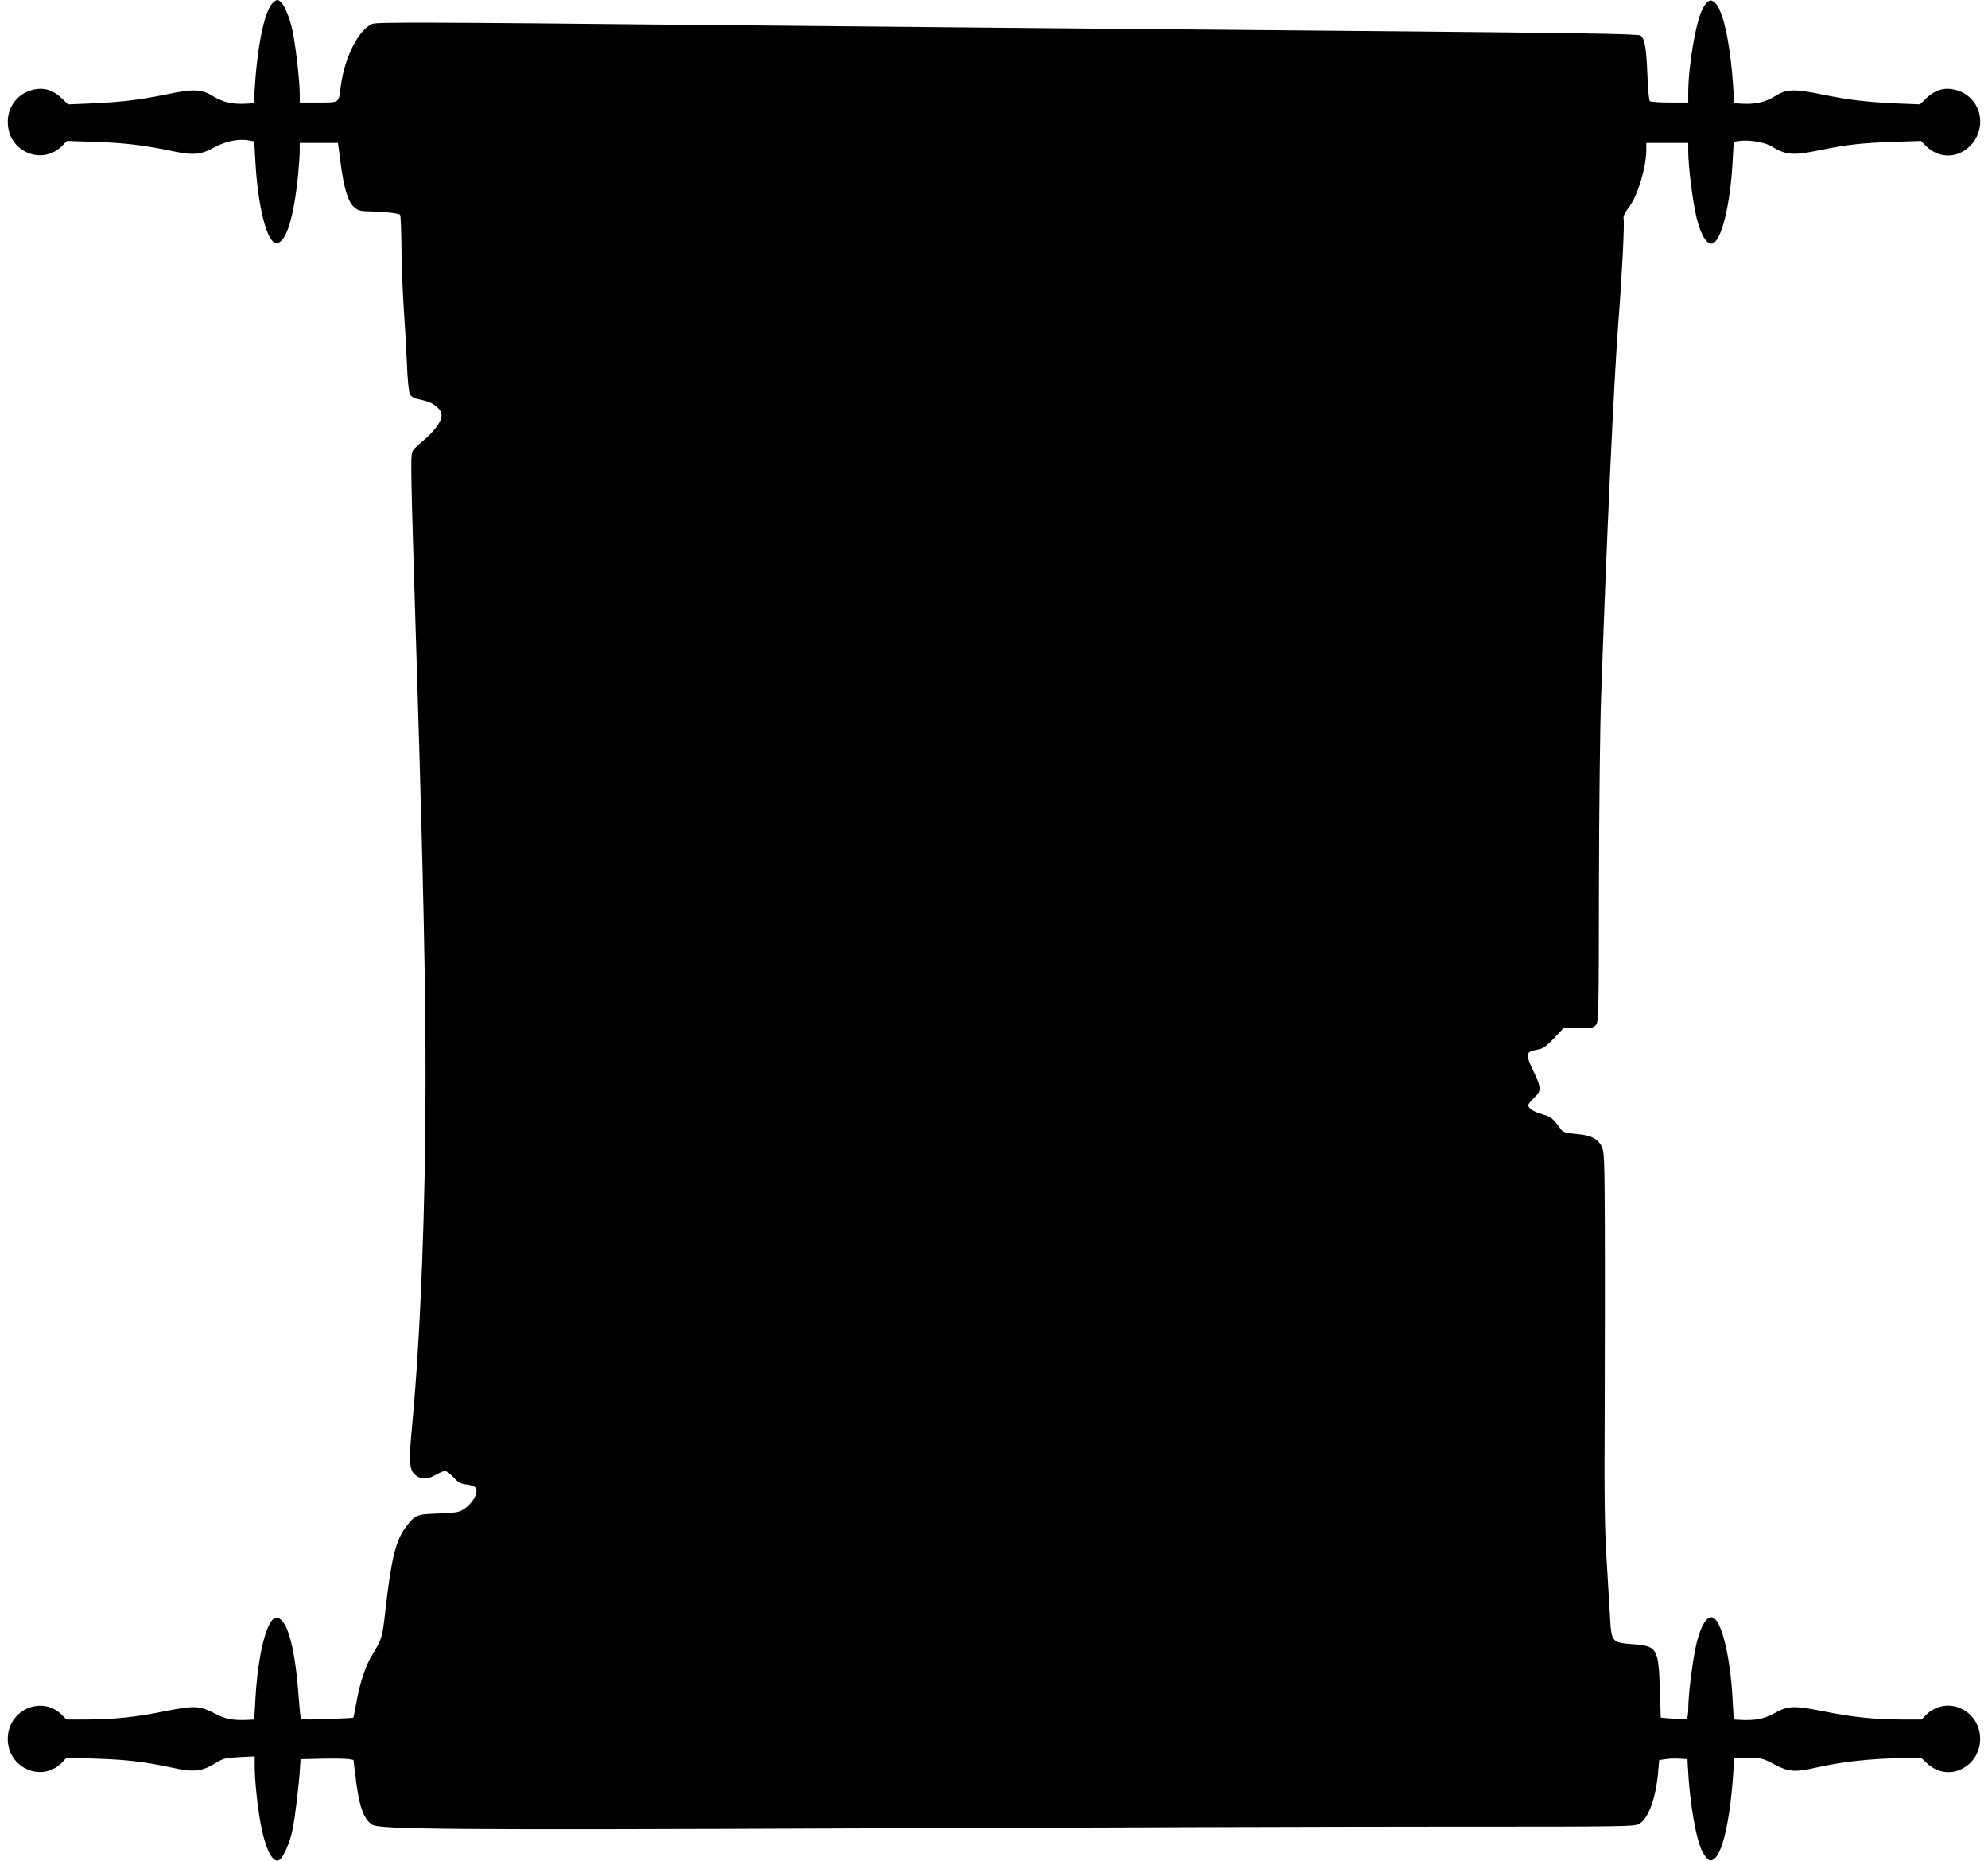
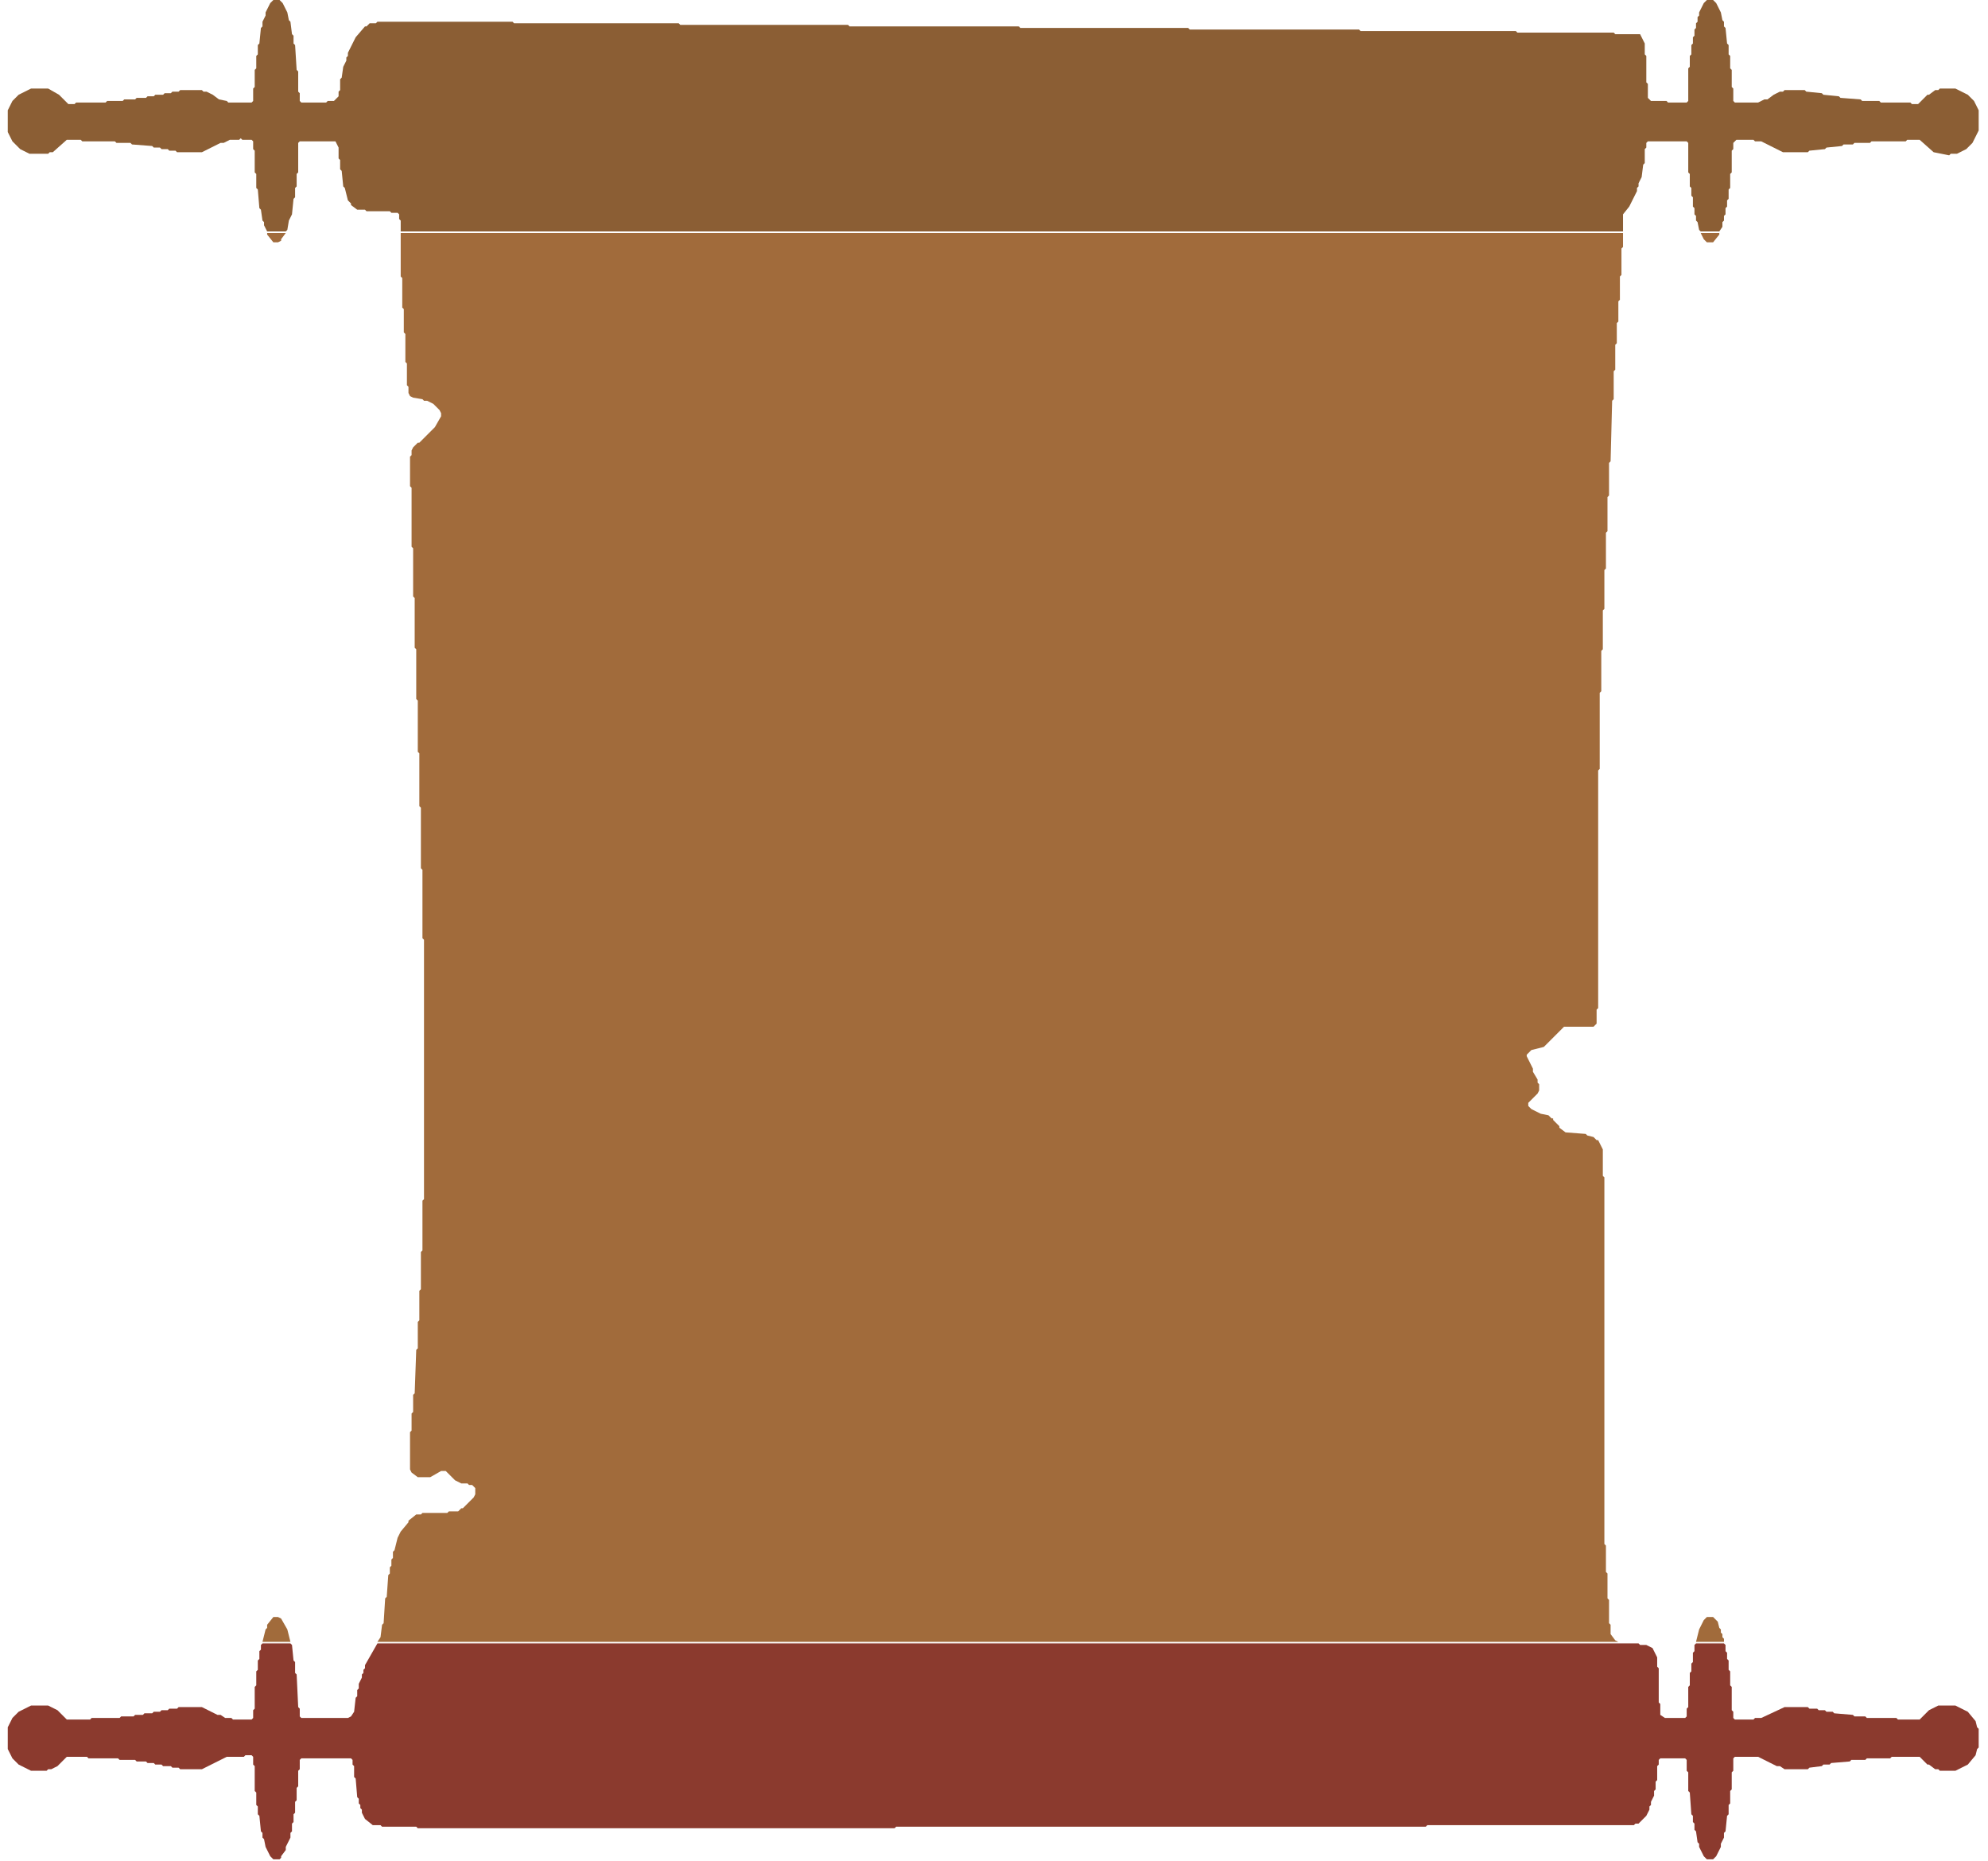
- <svg xmlns="http://www.w3.org/2000/svg" version="1.0" width="1280pt" height="1198pt" viewBox="0 0 1280 1198" preserveAspectRatio="xMidYMid meet">
-   <g transform="translate(0,1198) scale(0.1,-0.1)" fill="#000000" stroke="none">
-     <path d="M1753 11958 c-55 -62 -100 -294 -116 -598 l-2 -45 -59 -3 c-80 -4 -144 11 -205 49 -73 46 -124 48 -306 10 -173 -35 -272 -47 -478 -57 l-149 -6 -36 35 c-66 64 -132 80 -213 52 -84 -30 -139 -108 -139 -200 0 -189 218 -285 350 -154 l31 32 182 -6 c184 -6 317 -22 484 -57 144 -31 193 -28 278 19 76 42 161 60 228 47 l34 -6 7 -123 c16 -298 75 -532 136 -532 61 0 111 157 140 444 5 57 10 125 10 152 l0 49 123 0 123 0 17 -128 c22 -167 48 -253 88 -286 27 -23 40 -26 107 -27 84 -1 178 -12 188 -22 4 -4 8 -104 9 -224 2 -120 8 -285 14 -368 6 -82 15 -238 20 -345 4 -116 13 -205 20 -218 6 -12 24 -25 39 -28 83 -19 106 -28 134 -53 43 -38 41 -73 -5 -134 -20 -27 -59 -66 -86 -88 -28 -21 -56 -49 -63 -61 -16 -31 -16 -52 27 -1438 41 -1325 55 -1998 55 -2610 0 -814 -32 -1640 -85 -2210 -22 -228 -20 -293 8 -325 34 -39 86 -44 141 -11 24 14 52 26 61 26 10 0 34 -18 55 -41 31 -34 46 -42 84 -46 25 -3 51 -12 57 -19 32 -39 -47 -145 -119 -159 -20 -4 -83 -8 -140 -10 -118 -4 -130 -9 -189 -86 -65 -87 -94 -203 -132 -541 -19 -170 -22 -180 -85 -283 -44 -71 -80 -183 -102 -309 -9 -50 -17 -92 -19 -94 -2 -2 -78 -6 -169 -9 -137 -5 -166 -4 -170 8 -2 8 -9 79 -15 159 -23 306 -75 485 -141 485 -61 0 -120 -234 -136 -532 l-7 -123 -31 -2 c-107 -5 -152 3 -228 43 -96 49 -129 50 -328 10 -178 -36 -323 -51 -493 -51 l-129 0 -30 30 c-129 129 -348 32 -348 -155 0 -190 224 -285 352 -149 l27 29 193 -7 c194 -6 309 -20 492 -59 132 -29 185 -23 266 26 59 36 69 38 161 43 l99 5 0 -66 c0 -85 17 -251 36 -356 31 -173 80 -270 122 -245 27 16 69 112 86 197 16 76 43 302 48 402 l3 50 140 3 c77 2 154 0 171 -3 l30 -5 12 -100 c23 -197 52 -280 108 -317 48 -31 512 -35 3154 -24 1383 6 3069 11 3745 11 1203 0 1231 0 1262 20 57 34 106 170 119 331 l7 78 41 6 c23 4 64 5 91 3 l50 -3 3 -55 c10 -222 54 -473 95 -544 32 -57 51 -65 80 -38 56 53 104 292 120 602 l2 45 90 -1 c86 -1 94 -3 168 -42 93 -49 130 -53 267 -22 176 39 343 58 567 62 l112 3 33 -32 c64 -62 148 -79 223 -44 169 78 165 324 -7 395 -74 31 -158 14 -216 -44 l-30 -30 -129 0 c-170 0 -315 15 -493 51 -200 40 -236 39 -324 -10 -71 -39 -126 -49 -232 -43 l-31 2 -7 122 c-15 291 -74 527 -133 536 -35 5 -71 -54 -98 -161 -25 -99 -55 -334 -55 -431 0 -30 -5 -58 -10 -61 -6 -4 -46 -3 -89 0 l-78 7 -6 183 c-8 264 -17 278 -176 290 -134 10 -136 14 -145 181 -4 71 -14 237 -22 369 -12 188 -15 392 -12 940 1 385 2 920 1 1188 -2 447 -4 492 -20 525 -25 52 -70 74 -166 82 -69 6 -83 11 -98 31 -55 74 -62 79 -117 95 -58 17 -92 38 -92 59 0 6 14 24 31 41 55 51 55 65 4 174 -57 121 -55 128 35 145 26 5 51 24 96 71 l60 64 96 0 c83 0 97 3 113 20 18 20 19 62 20 903 1 485 7 1031 14 1212 35 1010 82 2031 111 2410 24 308 40 630 34 665 -4 18 6 39 35 77 56 75 111 257 111 369 l0 44 135 0 135 0 0 -55 c0 -98 30 -333 55 -432 27 -107 63 -166 98 -161 59 9 118 245 133 534 l7 122 38 5 c63 8 162 -8 205 -35 94 -57 138 -61 319 -23 171 35 266 45 467 52 l177 6 31 -32 c78 -77 189 -83 271 -13 128 110 95 312 -60 367 -81 28 -147 12 -213 -52 l-36 -35 -149 6 c-206 10 -305 22 -478 57 -182 38 -233 36 -306 -10 -61 -38 -125 -53 -205 -49 l-59 3 -2 45 c-16 310 -64 549 -120 602 -29 27 -48 19 -80 -38 -42 -74 -93 -368 -93 -541 l0 -63 -117 0 c-65 0 -123 4 -129 8 -7 4 -13 70 -17 172 -7 173 -17 229 -43 251 -14 11 -374 17 -1978 31 -1078 9 -2905 26 -4059 37 -1763 18 -2103 19 -2130 7 -89 -37 -180 -218 -203 -403 -13 -108 -6 -103 -144 -103 l-120 0 0 58 c0 77 -26 304 -45 397 -24 116 -68 205 -100 205 -6 0 -21 -10 -32 -22z" />
-   </g>
+ <svg xmlns="http://www.w3.org/2000/svg" width="1280" height="1198" viewBox="0 0 1280 1198">
+   <path id="top-roller" d="M 5 71 L 5 85 L 8 91 L 13 96 L 19 99 L 31 99 L 32 98 L 34 98 L 43 90 L 52 90 L 53 91 L 74 91 L 75 92 L 84 92 L 85 93 L 98 94 L 99 95 L 103 95 L 104 96 L 108 96 L 109 97 L 113 97 L 114 98 L 130 98 L 142 92 L 144 92 L 148 90 L 154 90 L 155 89 L 156 90 L 162 90 L 163 91 L 163 96 L 164 97 L 164 111 L 165 112 L 165 121 L 166 122 L 167 134 L 168 135 L 169 142 L 170 143 L 170 145 L 172 149 L 184 149 L 185 148 L 186 142 L 188 138 L 189 128 L 190 127 L 190 121 L 191 120 L 191 112 L 192 111 L 192 92 L 193 91 L 216 91 L 218 95 L 218 102 L 219 103 L 219 109 L 220 110 L 221 120 L 222 121 L 224 129 L 226 131 L 226 132 L 230 135 L 235 135 L 236 136 L 251 136 L 252 137 L 256 137 L 257 138 L 257 141 L 258 142 L 258 149 L 1045 149 L 1045 138 L 1049 133 L 1054 123 L 1054 121 L 1055 120 L 1055 118 L 1057 114 L 1058 106 L 1059 105 L 1059 96 L 1060 95 L 1060 92 L 1061 91 L 1086 91 L 1087 92 L 1087 111 L 1088 112 L 1088 120 L 1089 121 L 1089 126 L 1090 127 L 1090 133 L 1091 134 L 1091 138 L 1092 139 L 1092 142 L 1093 143 L 1094 148 L 1095 149 L 1107 149 L 1109 146 L 1109 143 L 1110 142 L 1110 139 L 1111 138 L 1111 134 L 1112 133 L 1112 129 L 1113 128 L 1113 122 L 1114 121 L 1114 112 L 1115 111 L 1115 97 L 1116 96 L 1116 92 L 1118 90 L 1129 90 L 1130 91 L 1134 91 L 1148 98 L 1164 98 L 1165 97 L 1175 96 L 1176 95 L 1186 94 L 1187 93 L 1193 93 L 1194 92 L 1204 92 L 1205 91 L 1227 91 L 1228 90 L 1236 90 L 1245 98 L 1255 100 L 1256 99 L 1260 99 L 1266 96 L 1270 92 L 1274 84 L 1274 71 L 1271 65 L 1267 61 L 1259 57 L 1249 57 L 1248 58 L 1246 58 L 1242 61 L 1241 61 L 1235 67 L 1231 67 L 1230 66 L 1211 66 L 1210 65 L 1199 65 L 1198 64 L 1185 63 L 1184 62 L 1174 61 L 1173 60 L 1163 59 L 1162 58 L 1149 58 L 1148 59 L 1146 59 L 1142 61 L 1138 64 L 1136 64 L 1132 66 L 1117 66 L 1116 65 L 1116 57 L 1115 56 L 1115 45 L 1114 44 L 1114 36 L 1113 35 L 1113 29 L 1112 28 L 1111 18 L 1110 17 L 1110 14 L 1109 13 L 1108 8 L 1105 2 L 1103 0 L 1099 0 L 1097 2 L 1094 8 L 1094 10 L 1093 11 L 1093 14 L 1092 15 L 1092 18 L 1091 19 L 1091 23 L 1090 24 L 1090 28 L 1089 29 L 1089 35 L 1088 36 L 1088 43 L 1087 44 L 1087 65 L 1086 66 L 1074 66 L 1073 65 L 1063 65 L 1061 63 L 1061 54 L 1060 53 L 1060 36 L 1059 35 L 1059 28 L 1056 22 L 1040 22 L 1039 21 L 977 21 L 976 20 L 876 20 L 875 19 L 766 19 L 765 18 L 657 18 L 656 17 L 547 17 L 546 16 L 438 16 L 437 15 L 331 15 L 330 14 L 243 14 L 242 15 L 238 15 L 236 17 L 235 17 L 229 24 L 224 34 L 224 36 L 223 37 L 223 39 L 221 43 L 220 50 L 219 51 L 219 58 L 218 59 L 218 62 L 215 65 L 211 65 L 210 66 L 194 66 L 193 65 L 193 60 L 192 59 L 192 46 L 191 45 L 190 29 L 189 28 L 189 23 L 188 22 L 187 14 L 186 13 L 185 8 L 182 2 L 180 0 L 176 0 L 174 2 L 171 8 L 171 10 L 169 14 L 169 17 L 168 18 L 167 28 L 166 29 L 166 35 L 165 36 L 165 44 L 164 45 L 164 56 L 163 57 L 163 65 L 162 66 L 147 66 L 146 65 L 141 64 L 137 61 L 133 59 L 131 59 L 130 58 L 116 58 L 115 59 L 111 59 L 110 60 L 106 60 L 105 61 L 100 61 L 99 62 L 95 62 L 94 63 L 88 63 L 87 64 L 80 64 L 79 65 L 69 65 L 68 66 L 49 66 L 48 67 L 44 67 L 38 61 L 31 57 L 20 57 L 12 61 L 8 65 Z" fill="#8B5E34" />
+   <path id="scroll-body" d="M 258 150 L 258 178 L 259 179 L 259 198 L 260 199 L 260 214 L 261 215 L 261 233 L 262 234 L 262 248 L 263 249 L 263 253 L 264 255 L 266 256 L 272 257 L 273 258 L 275 258 L 279 260 L 283 264 L 284 266 L 284 268 L 280 275 L 270 285 L 269 285 L 266 288 L 265 290 L 265 293 L 264 294 L 264 313 L 265 314 L 265 352 L 266 353 L 266 384 L 267 385 L 267 417 L 268 418 L 268 450 L 269 451 L 269 484 L 270 485 L 270 519 L 271 520 L 271 559 L 272 560 L 272 604 L 273 605 L 273 772 L 272 773 L 272 805 L 271 806 L 271 830 L 270 831 L 270 850 L 269 851 L 269 868 L 268 869 L 267 897 L 266 898 L 266 909 L 265 910 L 265 921 L 264 922 L 264 946 L 265 948 L 269 951 L 277 951 L 284 947 L 287 947 L 293 953 L 297 955 L 301 955 L 302 956 L 304 956 L 306 958 L 306 962 L 305 964 L 298 971 L 297 971 L 295 973 L 289 973 L 288 974 L 272 974 L 271 975 L 268 975 L 263 979 L 263 980 L 258 986 L 256 990 L 254 998 L 253 999 L 253 1003 L 252 1004 L 252 1008 L 251 1009 L 251 1013 L 250 1014 L 249 1028 L 248 1029 L 247 1045 L 246 1046 L 245 1054 L 243 1057 L 1045 1057 L 1042 1057 L 1040 1056 L 1037 1052 L 1037 1046 L 1036 1045 L 1036 1030 L 1035 1029 L 1035 1013 L 1034 1012 L 1034 995 L 1033 994 L 1033 758 L 1032 757 L 1032 740 L 1029 734 L 1028 734 L 1026 732 L 1022 731 L 1021 730 L 1008 729 L 1004 726 L 1004 725 L 1000 721 L 1000 720 L 999 720 L 997 718 L 992 717 L 986 714 L 984 712 L 984 710 L 990 704 L 991 702 L 991 698 L 990 697 L 990 695 L 987 690 L 987 688 L 983 680 L 983 679 L 986 676 L 994 674 L 1007 661 L 1026 661 L 1028 659 L 1028 650 L 1029 649 L 1029 496 L 1030 495 L 1030 446 L 1031 445 L 1031 419 L 1032 418 L 1032 393 L 1033 392 L 1033 367 L 1034 366 L 1034 343 L 1035 342 L 1035 320 L 1036 319 L 1036 298 L 1037 297 L 1038 258 L 1039 257 L 1039 239 L 1040 238 L 1040 222 L 1041 221 L 1041 208 L 1042 207 L 1042 194 L 1043 193 L 1043 178 L 1044 177 L 1044 160 L 1045 159 L 1045 150 Z M 1099 1041 L 1097 1043 L 1094 1049 L 1092 1057 L 1110 1057 L 1110 1055 L 1109 1054 L 1109 1052 L 1108 1051 L 1108 1049 L 1107 1048 L 1106 1044 L 1103 1041 Z M 176 1041 L 172 1046 L 172 1048 L 171 1049 L 169 1057 L 187 1057 L 185 1049 L 181 1042 L 179 1041 Z M 1095 150 L 1097 154 L 1099 156 L 1103 156 L 1107 151 L 1107 150 Z M 172 151 L 176 156 L 179 156 L 181 155 L 181 154 L 184 150 L 172 150 Z" fill="#A16B3B" />
+   <path id="bottom-roller" d="M 5 1112 L 5 1126 L 8 1132 L 12 1136 L 20 1140 L 30 1140 L 31 1139 L 33 1139 L 37 1137 L 43 1131 L 56 1131 L 57 1132 L 76 1132 L 77 1133 L 87 1133 L 88 1134 L 94 1134 L 95 1135 L 99 1135 L 100 1136 L 104 1136 L 105 1137 L 110 1137 L 111 1138 L 115 1138 L 116 1139 L 130 1139 L 146 1131 L 157 1131 L 158 1130 L 162 1130 L 163 1131 L 163 1136 L 164 1137 L 164 1153 L 165 1154 L 165 1162 L 166 1163 L 166 1168 L 167 1169 L 168 1179 L 169 1180 L 169 1183 L 170 1184 L 171 1189 L 174 1195 L 176 1197 L 180 1197 L 181 1196 L 181 1195 L 184 1191 L 184 1189 L 187 1183 L 187 1180 L 188 1179 L 188 1174 L 189 1173 L 189 1168 L 190 1167 L 190 1160 L 191 1159 L 191 1151 L 192 1150 L 192 1140 L 193 1139 L 193 1133 L 194 1132 L 226 1132 L 227 1133 L 227 1136 L 228 1137 L 228 1144 L 229 1145 L 230 1157 L 231 1158 L 231 1161 L 232 1162 L 232 1164 L 233 1165 L 233 1167 L 235 1171 L 240 1175 L 245 1175 L 246 1176 L 268 1176 L 269 1177 L 576 1177 L 577 1176 L 918 1176 L 919 1175 L 1052 1175 L 1053 1174 L 1055 1174 L 1060 1169 L 1062 1165 L 1062 1163 L 1063 1162 L 1063 1160 L 1065 1156 L 1065 1153 L 1066 1152 L 1066 1147 L 1067 1146 L 1067 1137 L 1068 1136 L 1068 1133 L 1069 1132 L 1085 1132 L 1086 1133 L 1086 1140 L 1087 1141 L 1087 1153 L 1088 1154 L 1089 1168 L 1090 1169 L 1090 1173 L 1091 1174 L 1091 1178 L 1092 1179 L 1093 1186 L 1094 1187 L 1094 1189 L 1097 1195 L 1099 1197 L 1103 1197 L 1105 1195 L 1108 1189 L 1108 1187 L 1110 1183 L 1110 1180 L 1111 1179 L 1112 1169 L 1113 1168 L 1113 1162 L 1114 1161 L 1114 1153 L 1115 1152 L 1115 1141 L 1116 1140 L 1116 1132 L 1117 1131 L 1132 1131 L 1144 1137 L 1146 1137 L 1149 1139 L 1164 1139 L 1165 1138 L 1173 1137 L 1174 1136 L 1178 1136 L 1179 1135 L 1191 1134 L 1192 1133 L 1201 1133 L 1202 1132 L 1217 1132 L 1218 1131 L 1236 1131 L 1241 1136 L 1242 1136 L 1246 1139 L 1248 1139 L 1249 1140 L 1259 1140 L 1267 1136 L 1272 1130 L 1273 1126 L 1274 1125 L 1274 1113 L 1273 1112 L 1272 1108 L 1267 1102 L 1259 1098 L 1248 1098 L 1242 1101 L 1236 1107 L 1222 1107 L 1221 1106 L 1202 1106 L 1201 1105 L 1194 1105 L 1193 1104 L 1181 1103 L 1180 1102 L 1176 1102 L 1175 1101 L 1171 1101 L 1170 1100 L 1165 1100 L 1164 1099 L 1149 1099 L 1134 1106 L 1130 1106 L 1129 1107 L 1117 1107 L 1116 1106 L 1116 1102 L 1115 1101 L 1115 1086 L 1114 1085 L 1114 1076 L 1113 1075 L 1113 1069 L 1112 1068 L 1112 1064 L 1111 1063 L 1111 1059 L 1110 1058 L 1092 1058 L 1091 1059 L 1091 1063 L 1090 1064 L 1090 1070 L 1089 1071 L 1089 1076 L 1088 1077 L 1088 1085 L 1087 1086 L 1087 1099 L 1086 1100 L 1086 1105 L 1085 1106 L 1072 1106 L 1069 1104 L 1069 1097 L 1068 1096 L 1068 1074 L 1067 1073 L 1067 1067 L 1064 1061 L 1060 1059 L 1056 1059 L 1055 1058 L 243 1058 L 235 1072 L 235 1074 L 234 1075 L 234 1077 L 233 1078 L 233 1080 L 231 1084 L 231 1087 L 230 1088 L 230 1092 L 229 1093 L 228 1102 L 226 1105 L 224 1106 L 194 1106 L 193 1105 L 193 1100 L 192 1099 L 191 1078 L 190 1077 L 190 1070 L 189 1069 L 188 1059 L 187 1058 L 169 1058 L 168 1059 L 168 1062 L 167 1063 L 167 1068 L 166 1069 L 166 1075 L 165 1076 L 165 1085 L 164 1086 L 164 1100 L 163 1101 L 163 1106 L 162 1107 L 150 1107 L 149 1106 L 145 1106 L 142 1104 L 140 1104 L 130 1099 L 115 1099 L 114 1100 L 109 1100 L 108 1101 L 104 1101 L 103 1102 L 99 1102 L 98 1103 L 93 1103 L 92 1104 L 87 1104 L 86 1105 L 78 1105 L 77 1106 L 59 1106 L 58 1107 L 43 1107 L 37 1101 L 31 1098 L 20 1098 L 12 1102 L 8 1106 Z" fill="#8B3A2E" />
</svg>
